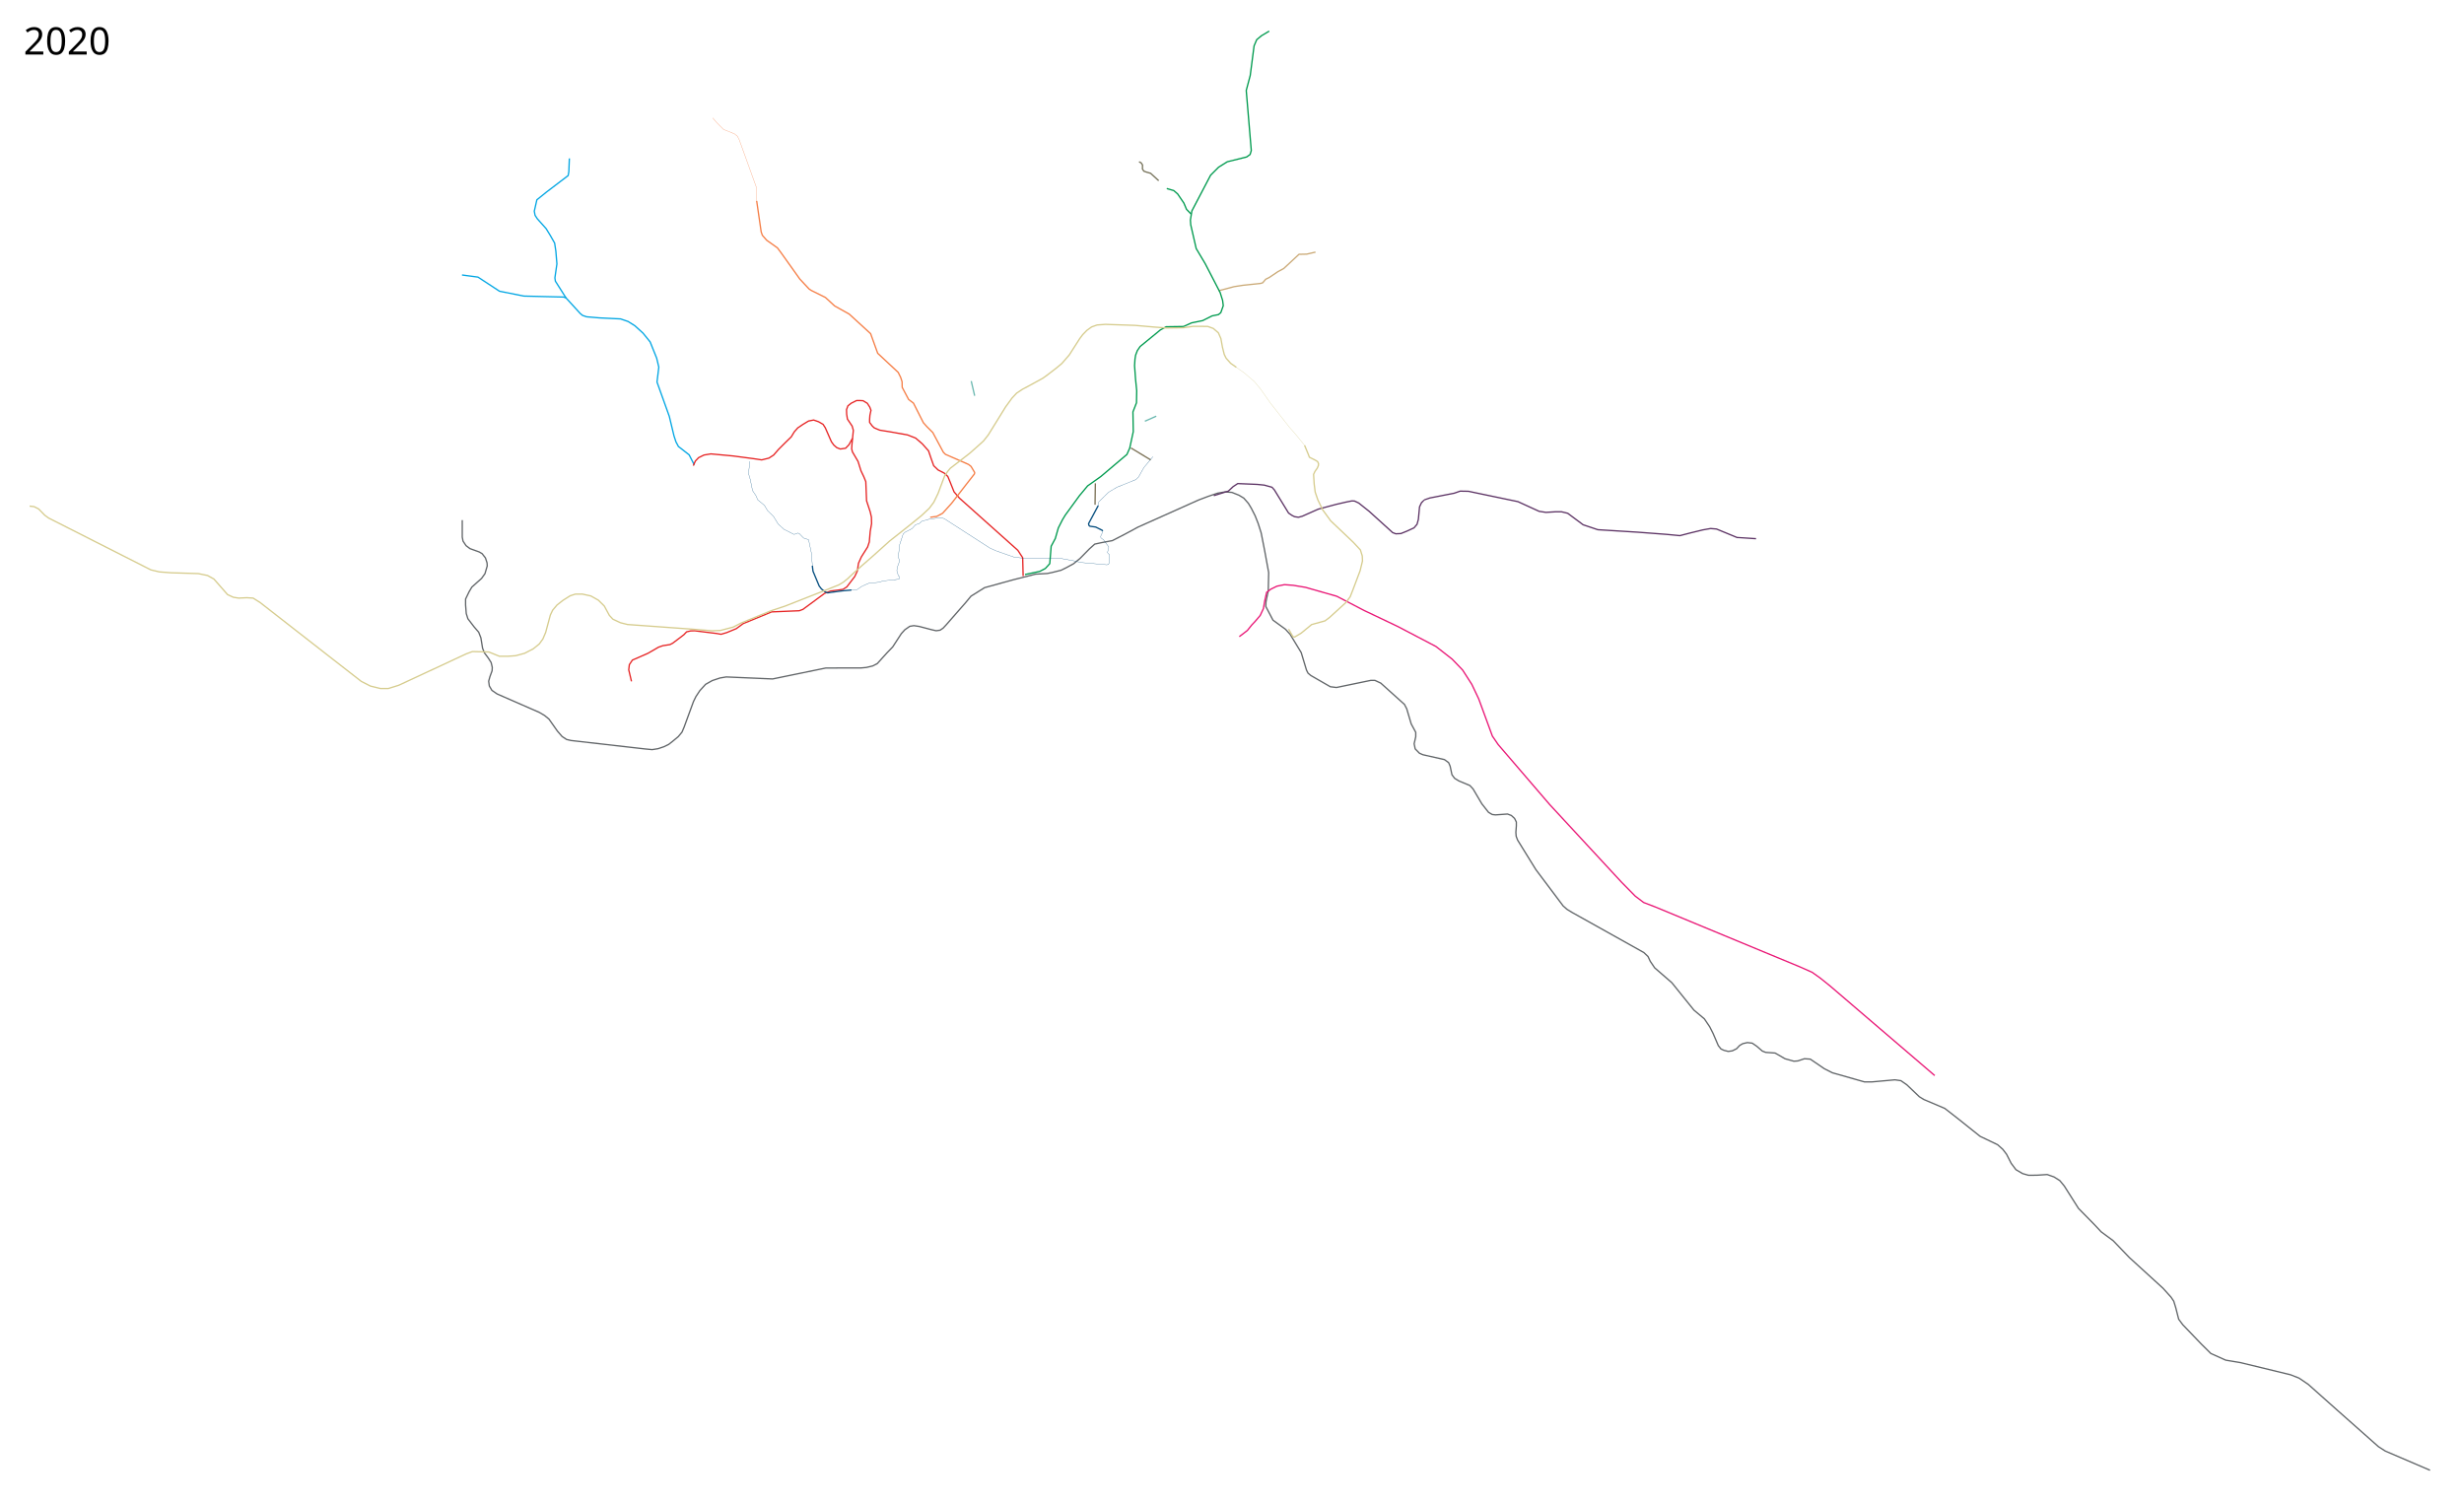
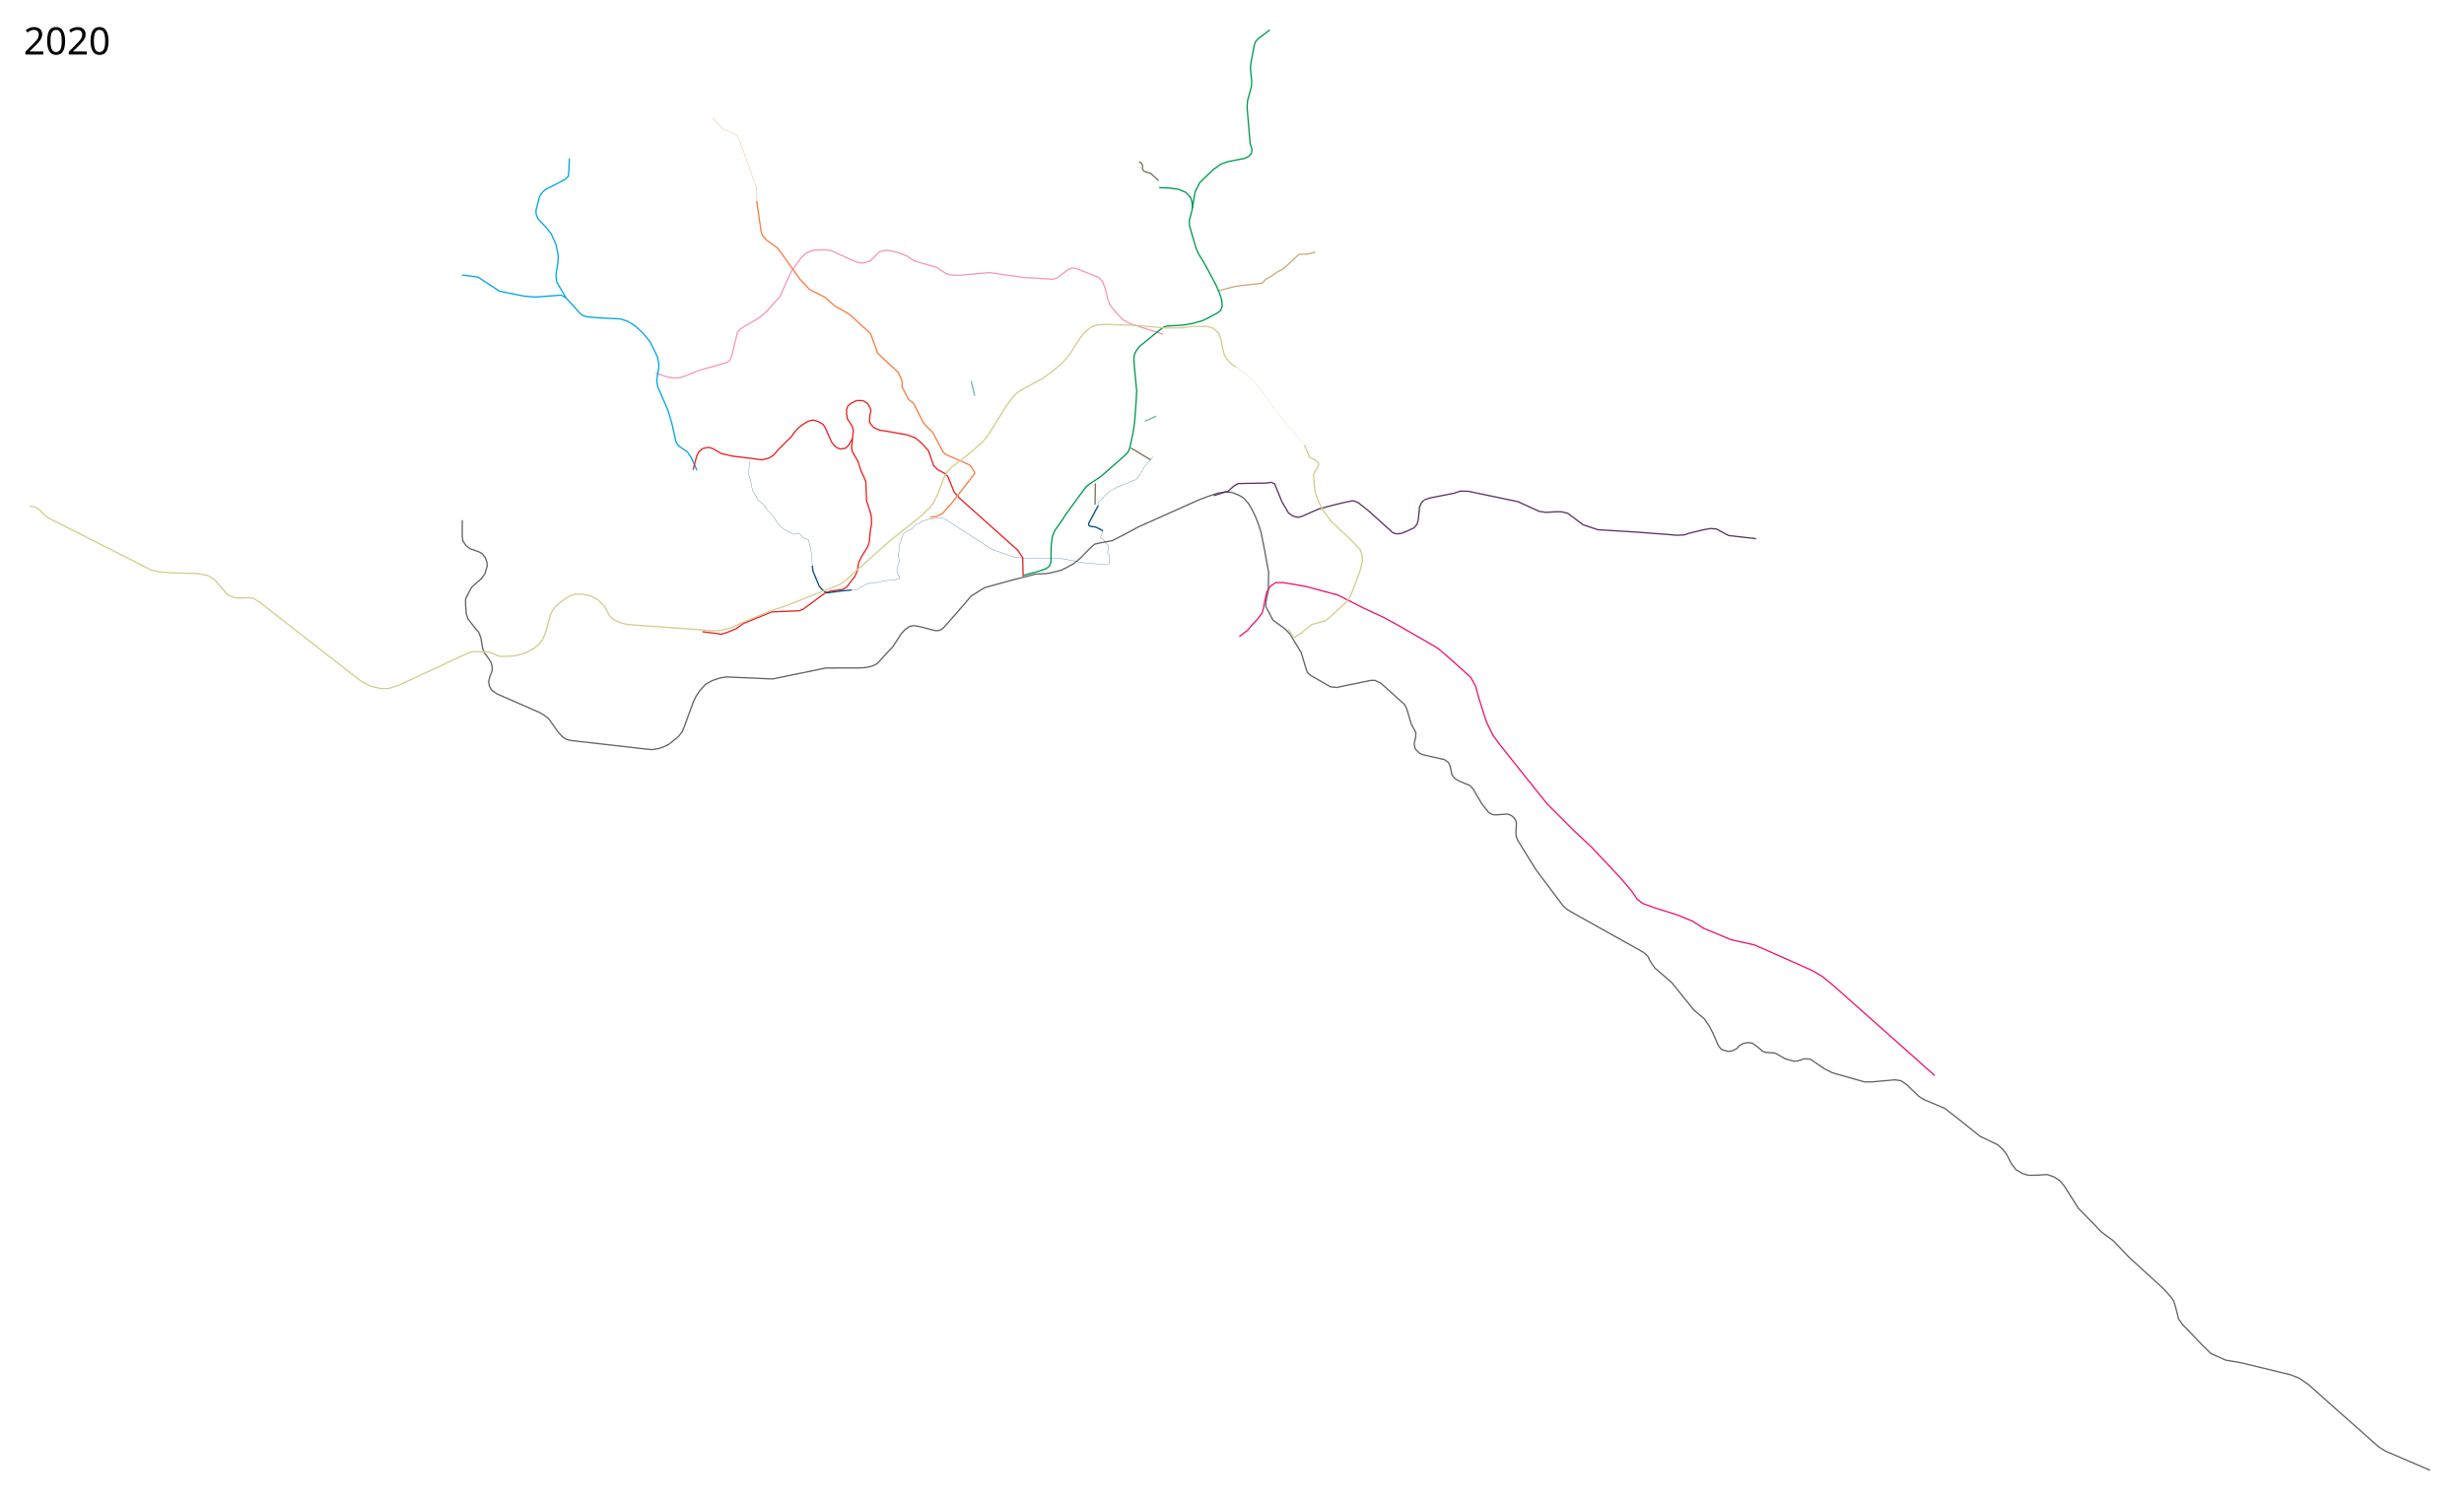
<svg xmlns="http://www.w3.org/2000/svg" width="9350" height="5700">
+   <path d="M2487.82 1416.141l48.457 15.465 24.253 3.08 21.192-2.195 20.017-6.63 51.855-20.63 104.441-29.432 10.865-7.857 7.546-17.216 22.244-90.218 9.974-10.968 14.266-10.142 57.64-33.253 29.1-25.011 24.738-27.605 26.405-30.22 25.435-57.31 16.544-36.532 36.892-50.624 20.532-19.101 23.8-9.814 42.874-2.317 24.974 2.927 98.581 43.878 18.919 3.93 14.478-1.94 20.76-7.968 20.256-20.611 12.841-12.215 11.387-3.688 19.197-2.42 38.595 8.71 35.172 13.631 24.84 16.692 20.622 7.042 49.153 13.662 19.69 6.327 32.909 22.32 16.041 4.924 28.134 2.199 31.354-2.557 90.347-8.018 32.564 4.813 98.283 13.757 89.817 5.387 21.067 1.32 15.706-5.623 41.441-31.888 12.14-4.617 15.523.401 88.313 35.162 14.104 15.825 10.015 25.993 8.932 38.868 9.674 24.645 20.808 26.146 27.764 28.835 24.471 13.255 57.582 19.44 70.901 22.029" opacity=".999" fill="none" stroke="#f499bb" stroke-width="5" stroke-linejoin="round" />
  <path d="M9221.133 5579.232l-169.787-72.817-26.315-16.943-155.008-137.343-111.028-98.772-34.967-23.792-32.083-12.617-189.974-46.142-56.235-9.372-56.236-25.234-36.769-36.409-69.933-72.817-15.5-20.908-11.176-43.979-7.57-24.513-10.454-15.5-30.28-33.525-127.611-116.436-61.282-63.805-45.781-33.886-28.478-30.28-57.678-58.759-53.711-84.713-16.943-20.548-22.35-14.058-25.594-9.013-38.211 2.524-32.444.36-22.71-6.488-25.234-14.78-18.024-24.152-17.664-34.607-14.419-18.745-19.466-17.303-66.329-31.722-85.434-68.131-48.665-37.851-79.667-33.885-16.942-10.454-47.584-45.421-22.35-15.5-22.71-3.245-87.958 7.93h-27.396l-121.843-34.606-30.641-15.5-53.352-36.41-22.35-1.441-24.873 8.29-15.14 1.082-33.525-9.372-37.49-21.63-36.048-2.522-12.617-5.047-21.269-18.385-16.942-11.535-18.385-2.163-17.303 3.965-11.896 6.85-11.896 12.616-16.222 7.93-15.5 2.164-16.582-4.326-10.815-5.047-10.093-12.617-19.827-46.141-12.977-25.595-20.187-29.92-39.653-33.164-83.632-103.819-65.247-56.596-16.583-24.512-8.651-18.385-15.861-15.14-272.885-152.484-18.745-11.536-14.42-12.616-103.458-137.705-69.573-112.47-5.407-14.42-1.082-14.78 1.803-24.512v-14.78l-6.85-13.698-12.256-11.175-14.42-5.407-45.78 3.244-12.257-1.442-14.059-8.29-25.233-32.084-33.165-56.235-12.256-13.338-41.456-17.303-16.582-10.093-10.093-13.699-6.85-32.443-5.767-13.338-15.861-11.535-81.47-18.385-13.337-5.768-16.222-16.582-3.965-19.466 6.128-26.676v-16.582l-17.303-32.083-16.943-57.316-8.651-16.583-89.76-80.748-22.35-10.454h-15.501l-130.495 27.037-23.07-2.884-73.9-42.537-10.814-9.012-5.767-11.536-20.187-66.689-41.816-68.852-17.664-19.466-47.584-34.606-27.036-51.55.36-16.942 3.393-17.028 5.391-25.076 1.63-69.68-15.233-83.252-13.29-67.517-11.41-35.86-11.41-28.93-14.67-28.932-11.001-18.337-17.522-19.967-18.337-11.002-26.487-10.594-26.079-2.038-28.524 4.89-35.858 12.225-36.674 13.854-229.414 102.686-52.158 28.117-45.184 23.211-42.206 7.852-24.528 5.313-19.857 17.694-36.11 36.8-24.448 19.966-26.894 14.67-20.782 10.187-34.229 8.557-17.93 3.667-44.415 2.445-83.942 21.19-109.614 30.153-51.343 32.192-22.004 26.486-24.042 27.302-48.083 55.01-11.817 12.632-11.41 7.742-15.077 2.038-16.299-3.668-48.083-12.632-19.996-2.966-15.5 2.523-18.746 12.978-13.338 14.78-32.804 50.467-21.629 22.35-36.769 40.734-17.303 9.012-24.152 5.768-19.106 1.802-134.82.36-201.87 41.456-175.915-7.57-23.792 3.965-29.2 9.733-25.593 14.42-21.63 23.792-14.78 22.35-9.372 19.105-35.687 97.33-7.931 18.745-14.059 16.943-21.629 18.024-14.78 11.535-17.663 8.652-22.35 7.57-22.71 3.605-26.676-2.523-281.176-32.083-16.943-3.966-16.942-11.175-18.025-20.908-31.722-45.06-16.582-13.698-20.187-11.896-108.866-47.584-51.188-22.35-19.827-13.698-9.733-16.582-2.523-18.024 4.686-16.943 8.291-22.71.721-12.978-4.326-18.384-10.814-16.943-14.78-19.826-6.849-17.303-6.489-39.654-8.29-21.268-17.664-20.547-23.432-30.641-6.128-19.827-2.523-32.083v-22.71l13.338-27.757 10.454-17.664 20.547-18.385 16.222-14.419 12.977-18.024 8.652-29.56-.721-11.535-6.129-18.745-12.616-16.222-11.175-6.488-34.967-12.617-14.78-11.175-11.535-17.303-2.884-15.14v-64.527" fill="none" stroke="#616568" stroke-width="5" stroke-linejoin="round" />
-   <path d="M4702.688 2415.91l30.656-23.493 16.738-20.86 12.6-13.353 19.293-22.616 12.257-26.078 4.89-28.932 7.334-33.006 15.892-11.817 23.227-11.41 28.524-5.704 33.006 2.444 46.86 7.743 118.579 33.82 104.316 54.197 127.543 60.715 144.657 75.792 61.53 48.083 39.527 41.156 35.044 54.603 26.079 55.01 51.75 140.99 22.004 32.192 195.593 227.784 273.015 295.02 51.751 52.565 31.784 24.042 43.6 16.707 548.884 227.377 46.86 20.781 31.377 22.412 37.13 29.849 396.623 339.526" fill="none" stroke="#e91675" stroke-width="5" stroke-linejoin="round" />
+   <path d="M4702.688 2415.91l30.656-23.493 19.483-22.87 16.769-17.8 19.311-24.8 5.325-17.437 4.89-27.34 7.334-34.598 14.38-23.508 20.135-13.159 25.907-.354 36.964 5.905 50.162 8.757 121.814 32.5 99.503 50.35 77.067 35.6 44.799 24.679 147.986 85.01 15.67 10.45 41.338 35.607 47.936 43.182 31.031 28.3 17.904 32.273 12.427 45.502 28.693 89.777 25.234 51.804 24.673 34.04 153.567 192.35 27.207 33.813 97.662 97.806 69.93 65.622 110.812 117.611 42.765 50.543 21.221 30.917 20.906 15.652 39.9 14.81 92.626 29.168 55.344 22.737 42.566 27.38 104.53 43.281 89.278 20.017 172.089 76.233 47.524 21.436 36.783 21.576 38.622 31.357 388.2 344.853" fill="none" stroke="#e91675" stroke-width="5" stroke-linejoin="round" />
  <path d="M4991.862 956.659l-33.414 7.742-18.337.407h-10.594l-58.27 54.196-22.005 11.817-32.599 22.004-13.854 6.927-11.41 13.448-8.557 2.444-66.013 6.928-34.228 5.297-58.27 15.484" fill="none" stroke="#cbaa77" stroke-width="5" stroke-linejoin="round" />
-   <path d="M4816.236 118.054l-29.448 17.553-18.087 15.077-9.952 23.572-14.551 112.078-15.164 57.06 19.152 227.784-4.483 15.077-13.04 9.372-73.754 18.337-32.599 20.374-30.561 30.561-70.903 135.285-5.704 34.637 1.222 17.929 20.782 90.462 34.229 57.455 56.64 109.614 9.372 29.746 2.445 19.967-9.372 26.486-8.965 7.335-24.041 4.89-35.86 17.93-41.97 8.556L4491 1239l-66 1-21.954 12.085-76.608 62.753-10.594 15.485-6.52 17.114-2.445 15.077-1.63 25.264 3.668 50.12 4.482 44.824-.815 45.638-13.447 34.637 1.222 74.977-13.51 62.58-10.625 23.917-99.256 84.007-49.79 35.276-30.969 37.081-53.788 73.755-10.594 17.522-15.892 31.376-11.41 39.934-15.688 29.338-5.344 66.092-16.832 18.447-21.393 11.08-55.733 11.723" fill="none" stroke="#009a4e" stroke-width="5" stroke-linejoin="round" />
-   <path d="M4427.495 715.427l26.486 7.743 14.67 12.632 23.634 34.636 10.187 24.042 17.522 17.929" fill="none" stroke="#009a4e" stroke-width="5" stroke-linejoin="round" />
-   <path d="M2396.237 2585.56l-10.373-43.797 2.305-19.594 11.526-17.288 59.356-25.932 39.763-23.05 16.711-5.763 26.509-4.034 10.373-5.187 42.644-32.27 10.373-10.95 14.983-3.458 15.56-.576 84.135 10.373 16.135 2.881 21.322-6.339 36.305-14.983 25.933-19.017L2928 2322l105.017-4.407 13.83-5.186 81.831-60.509 23.05-9.22 28.238-3.458 19.017-2.881 14.407-9.22 29.966-39.187 9.796-20.746 4.61-29.966 10.95-24.203 23.627-37.458 6.339-19.017 3.458-39.762 5.186-29.966-.576-24.204-4.61-20.17-13.83-42.067-2.882-72.61-7.492-18.441-10.949-23.05-10.95-35.153-21.321-36.305-2.882-11.526 1.153-18.44 5.186-51.865-4.61-16.136-17.864-26.508-2.881-18.44-.577-17.289 5.187-14.407 12.101-9.796 20.746-10.373h14.407l10.373.576 16.135 9.797 9.22 14.407 4.611 12.101-4.034 19.017-1.153 14.983v12.102l10.373 13.83 7.492 6.916 20.746 8.644 36.305 5.762 68.576 12.102 31.119 12.102 25.356 21.898 23.627 26.509 10.949 32.27 8.644 24.204 16.712 16.136 23.627 12.101 13.254 12.678 7.492 17.865 16.135 40.339 20.17 23.627 221.864 198.237 18.44 28.238 1.73 69.728" fill="none" stroke="#e62424" stroke-width="5" stroke-linejoin="round" />
-   <path d="M2634.46 1763.864l-19.373-37.813-40.725-31.72-9.299-17.33-7.47-22.696-17.864-74.339-46.678-130.237 6.915-56.475-8.068-34-24.78-61.66-27.084-33.425-31.119-28.237-25.932-16.135-28.23-9.65-80.487-3.887-48.268-4.147-15.441-5.218-9.1-7.64-53.73-58.899-9.013-3.128-150.477-3.669-92.78-18.44-81.83-53.594-60.508-8.067" fill="none" stroke="#02a6e3" stroke-width="5" stroke-linejoin="round" />
-   <path d="M2147.727 1130.356l-40.293-63.485-1.787-12.442 7.641-53.04-4.034-48.406-4.61-30.542-16.712-29.39-15.56-25.356-33.423-37.458-8.644-13.254-2.881-15.56 9.796-43.22 37.179-29.968 81.505-61.96 2.643-14.898 1.998-50.226" fill="none" stroke="#02a6e3" stroke-width="5" stroke-linejoin="round" />
+   <path d="M4818.322 113.163l-28.268 22.04-16 11.598-10.139 12.088-5.166 15.367-13.428 74.222.215 18.128 4.268 39.103-.718 21.053-14.865 54.221-1.957 25.773 11.487 137.661 7.281 24.147-2.033 12.938-9.644 11.307-15.287 7.972-67.159 13.183-24.464 9.278-29.617 21.047-50.588 49.317-17.166 34.108-12.228 72.47-9.652 34.637.22 21.53 25.732 86.86 9.507 21.159 23.014 37.406 40.723 75.976 15.79 35.97 8.078 26.085 1.671 22.014-6.233 16.895-11.574 8.232-20.668 11.757-35.86 17.93-36.776 10.42-35.298 6.552-64.039 3.606-11.541 3.862-16.21 11.956-73.585 59.836-13.411 16.183-8.12 16.52-2.09 17.384 1.62 25.474 4.773 49.47 4.482 44.824-2.466 45.639-5.924 76.909-4.65 32.704-13.51 62.58-6.509 15.51-11.376 11.746-91.996 80.668-45.127 30.072-9.5 7.538-26.132 34.747-53.788 73.755-10.594 17.522-30.29 42.718-8.152 20.374-4.548 37.557-.797 59.04-5.151 15.591-12.002 9.907-28.959 10.42-60.098 15.94" fill="none" stroke="#009a4e" stroke-width="5" stroke-linejoin="round" />
+   <path d="M4398.747 711.794l40.237 2.118 32.866 4.338 28.386 11.885 18.048 20.482 4.129 12.463 3.453 26.552" fill="none" stroke="#009a4e" stroke-width="5" stroke-linejoin="round" />
+   <path d="M2665.491 2397.301l54.61 6.733 16.136 2.881 21.322-6.339 36.305-14.983 25.933-19.017L2928 2322l105.017-4.407 13.83-5.186 81.831-60.509 23.05-9.22 28.238-3.458 19.017-2.881 14.407-9.22 29.966-39.187 9.796-20.746 4.61-29.966 10.95-24.203 23.627-37.458 6.339-19.017 3.458-39.762 5.186-29.966-.576-24.204-4.61-20.17-13.83-42.067-2.882-72.61-7.492-18.441-10.949-23.05-10.95-35.153-21.321-36.305-2.882-11.526 1.153-18.44 5.186-51.865-4.61-16.136-17.864-26.508-2.881-18.44-.577-17.289 5.187-14.407 12.101-9.796 20.746-10.373h14.407l10.373.576 16.135 9.797 9.22 14.407 4.611 12.101-4.034 19.017-1.153 14.983v12.102l10.373 13.83 7.492 6.916 20.746 8.644 36.305 5.762 68.576 12.102 31.119 12.102 25.356 21.898 23.627 26.509 10.949 32.27 8.644 24.204 16.712 16.136 23.627 12.101 13.254 12.678 7.492 17.865 16.135 40.339 20.17 23.627 221.864 198.237 18.44 28.238 1.73 69.728" fill="none" stroke="#e62424" stroke-width="5" stroke-linejoin="round" />
+   <path d="M2644.812 1785.079l-20.05-45.545-15.709-24.109-33.46-22.953-10.53-15.471-15.592-70.469-15.166-50.386-37.965-87.175-4.408-24.681 8.034-51.036-.404-16.704-5.844-24.82-26.6-54.137-27.084-33.424-31.119-28.237-25.932-16.135-28.23-9.65-80.487-3.887-48.267-4.147-15.442-5.218-9.1-7.64-53.73-58.899-18.353-10.54-98.35 7.47-42.787-3.727-92.78-18.44-81.83-53.594-60.508-8.067" fill="none" stroke="#02a6e3" stroke-width="5" stroke-linejoin="round" />
+   <path d="M2147.727 1130.356l-34.403-58.869-3.242-18.645.71-19.637 5.955-33.03 1.794-29.276-8.881-43.287-17.152-38.835-17.488-22.634-33.464-35.872-7.043-17.454-.638-15.019 13.545-51.918 8.896-14.336 12.43-11.504 76.234-39.649 11.126-11.018 2.44-17.996 1.999-50.226" fill="none" stroke="#02a6e3" stroke-width="5" stroke-linejoin="round" />
  <path d="M4156.458 1834.102l-1.153 81.254M4291.305 1699.83l74.915 45.238" fill="none" stroke="#7b7156" stroke-width="5" stroke-linejoin="round" />
  <path d="M4344.368 1598.448l43.193-19.152M3685.464 1446.049l13.04 55.825" fill="none" stroke="#6bb8b0" stroke-width="5" stroke-linejoin="round" />
  <path d="M2704.285 447.498l17.114 19.56 24.45 24.448 11.002 4.075 30.561 12.632 11.002 8.965 6.52 12.632 64.79 179.701 1.63 57.048" fill="none" stroke="#f57e46" stroke-linejoin="round" />
  <path d="M2871.354 762.484l17.114 117.763 4.483 12.632 16.3 18.745 40.748 28.931 13.447 17.93 71.717 100.648 35.044 37.49 8.557 5.704 53.38 26.486 35.044 32.192 55.418 30.969 81.09 74.2 26.894 74.532 77.83 72.532 9.372 19.152 5.297 16.3.408 21.189 24.449 46.045 18.336 13.855 37.49 74.162 12.631 14.262 23.227 23.227 39.933 74.57 8.15 8.15 87.61 38.303 9.372 7.335 13.854 23.226-.815 5.298-33.414 42.786-53.38 68.865-34.229 37.896-22.412 11.817-24.449 3.26" fill="none" stroke="#f57e46" stroke-width="5" stroke-linejoin="round" />
  <path d="M3082.495 2146.762l2.549 20.902 23.45 56.078 8.667 11.216 14.274 11.215 9.177 3.569 13.254-2.04 42.314-5.607 34.666-3.059" fill="none" stroke="#054d7e" stroke-width="5" stroke-linejoin="round" />
  <path d="M3227.278 2238.016l25.49-1.02 16.313-11.215 16.314-7.647 12.235-5.098 22.43-2.039 15.805-1.53 15.294-5.097 57.607-6.118 4.078-2.04v-8.156l-4.078-3.569-5.608-19.372 3.059-15.804 7.647-20.901-1.53-4.079-3.568-10.706 5.098-46.391 13.255-40.784 7.137-6.627 26.51-13.765 13.254-14.784 14.274-4.588 9.687-8.667 27.019-7.647 43.843-6.118 13.764 3.57 173.332 111.645 23.45 10.706 69.843 24.47 40.274 4.078 47.921 1.02 85.646-1.02 50.47 9.177 28.55 6.627 97.37 8.667 6.628-1.02 2.04-4.078 2.039-32.627-7.647-8.157 4.909-21.62-20.203-27.83-9.177-6.118-1.776-5.59 8.46-18.712-.743-2.065" fill="none" stroke="#054d7e" stroke-width="1px" stroke-linejoin="round" />
  <path d="M4183.993 2015.377l-.995-2.768-25.338-12.669-21.921-3.058-3.569-3.06-1.53-6.627 36.819-68.609" fill="none" stroke="#054d7e" stroke-width="5" stroke-linejoin="round" />
  <path d="M4167.459 1918.586l2.436-14.488 36.706-36.196 31.607-18.862 71.882-29.058 10.196-9.687 20.392-36.195L4375 1733M3083.005 2148.802l-4.589-52.51-10.196-48.43-18.862-6.118-16.824-17.333-5.098-1.53-14.274 5.098-38.235-19.372-21.921-19.882-17.843-29.059-22.431-21.921-12.235-20.392-24.98-20.392-7.138-16.314-12.745-18.862-8.666-42.313-6.628-22.432 5.098-46.391" fill="none" stroke="#054d7e" stroke-width="1px" stroke-linejoin="round" />
-   <path d="M3234.711 1663.525l-13.254 24.203-12.678 13.254-20.17 2.882-13.254-5.186-11.081-9.509-9.088-12.48-3.047-6.715-20.425-46.602-8.533-13.198-17.1-9.84-18.562-6.45-19.394 3.813-21.278 12.811-19.593 13.254-13.255 14.983-11.525 19.017-24.203 23.627-24.78 24.78-17.83 20.657-18.053 11.648-27.229 6.665-29.091-4.394-79.127-10.44-84.802-7.897-26.075 4.323-20.392 10.023-12.3 12.8-7.669 17.621" fill="none" stroke="#e62424" stroke-width="5" stroke-linejoin="round" />
+   <path d="M3234.711 1663.525l-13.254 24.203-12.678 13.254-20.17 2.882-13.254-5.186-11.081-9.509-9.088-12.48-3.047-6.715-20.425-46.602-8.533-13.198-17.1-9.84-18.562-6.45-19.394 3.813-21.278 12.811-17.375 13.144-13.538 15.093-13.46 19.017-24.203 23.627-24.78 24.78-17.83 20.657-18.053 11.648-27.229 6.665-29.091-4.394-81.651-9.888-42.747-9.87-34.706-19.912-13.566-3.719-20.851 4.356-14.872 11.203-8.379 15.836-5.925 20.803-8.327 33.503" fill="none" stroke="#e62424" stroke-width="5" stroke-linejoin="round" />
  <path d="M4322.18 613.951l7.931 3.966 5.407 8.29-.36 15.141 5.407 8.291 10.454 3.605 15.14 4.326 30.641 28.117" fill="none" stroke="#76725a" stroke-width="5" stroke-linejoin="round" />
-   <path d="M4605.88 1880.866l55.334-17.303 17.844-16.762 17.664-11.716 73.358 3.064 27.216 2.704 29.38 8.11 9.011 9.914 54.073 88.138 12.977 8.832 9.733 4.866 14.78 2.163 14.6-3.965 60.56-26.856 67.41-18.024 37.31-8.652 22.35-4.506 10.274.36 16.042 7.57 39.472 31.363 89.4 80.928 11.896 4.506 19.286-.901 22.89-9.193 26.856-12.436 11.536-13.518 5.046-18.565 4.506-47.764 7.21-15.32s10.634-11.176 11.355-11.176c.721 0 20.548-7.029 20.548-7.029l92.283-18.024 22.71-7.93 31.182.54 46.322 9.733 141.67 29.56 80.567 36.769 25.775 3.965 34.967-2.163h24.512l23.071 5.588 58.579 43.618 55.874 18.745 150.682 9.373 109.767 8.29 50.828 4.867 36.769-9.552 50.107-12.257 29.56-5.227 22.35 1.802 78.224 32.264 71.916 4.506" fill="none" stroke="#5d3465" stroke-width="5" stroke-linejoin="round" />
+   <path d="M4605.88 1880.866l55.334-17.303 17.844-16.762 17.664-11.716 72.369-1.472 35.176-.318 19.5-2.982 12.87 5.163 27.538 67.991 25.585 43.548 12.977 8.832 9.733 4.866 14.78 2.163 14.6-3.965 60.56-26.856 67.41-18.024 37.31-8.652 22.35-4.506 10.274.36 16.042 7.57 39.472 31.363 89.4 80.928 11.896 4.506 19.286-.901 22.89-9.193 26.856-12.436 11.536-13.518 5.046-18.565 4.506-47.764 7.21-15.32s10.634-11.176 11.355-11.176c.721 0 20.548-7.029 20.548-7.029l92.283-18.024 22.71-7.93 31.182.54 46.322 9.733 141.67 29.56 80.567 36.769 25.775 3.965 34.967-2.163h24.512l23.071 5.588 58.579 43.618 55.874 18.745 150.682 9.373 109.767 8.29 39.897 3.5 27.374-1.621 20.326-6.564 50.107-12.257 29.56-5.227 22.35 1.803 46.281 24.846 103.86 11.923" fill="none" stroke="#5d3465" stroke-width="5" stroke-linejoin="round" />
  <text x="89.453" y="206.961" style="line-height:125%;-inkscape-font-specification:Sans" font-weight="400" font-size="144px" font-family="Sans" letter-spacing="0" word-spacing="0">
    <tspan x="89.453" y="206.961">2020</tspan>
  </text>
  <path d="M4889.731 2387.388l16.314 28.549 6.372 1.53 24.98-14.785 39.765-32.627 50.725-14.02 17.588-13.254 61.43-56.078 16.57-22.177 10.705-27.274 27.02-71.627 8.92-36.96-.764-18.862-7.137-22.941-26.765-28.804-85.9-81.568-30.843-42.313-18.098-37.725-9.941-29.059-3.824-30.588-2.294-36.705 5.098-10.96 9.176-13 4.079-9.942.51-6.882-3.57-7.647-8.156-5.098-22.94-11.47-5.099-13.255-13.254-31.863" fill="none" stroke="#d6cc8e" stroke-width="5" stroke-linejoin="round" />
  <path d="M4950.398 1689.983l-32.373-40.019-24.47-27.784-72.646-92.528-38.235-54.294-22.686-27.274-37.98-32.627-30.333-21.412" fill="none" stroke="#d6cc8e" stroke-linejoin="round" />
  <path d="M4691.675 1394.045l-21.667-15.294-17.333-19.372-7.137-14.53-6.882-27.783-5.863-32.373-9.431-21.666-19.284-16.609-21.088-7.75-55.154-.36-37.296 5.407-63.819.944-50.107-3.828-69.328-6.098-112.665-3.823-31.608 2.294-20.646 7.392-18.098 13-16.059 16.568-11.216 15.04-39.509 61.685-28.039 32.372-21.157 17.588-33.901 26-17.333 12.49-57.863 31.607-18.862 9.941-22.686 15.04-17.588 18.862-24.216 33.392-65.764 106.293-17.843 22.686-23.96 21.666-28.549 25.235-73.92 57.098-8.922 10.706-11.98 17.078-8.667 23.196-16.823 44.862-16.059 32.882-16.823 22.686-29.314 27.53-27.529 22.43-34.666 27.784-59.392 46.902-62.45 56.078-46.392 40.529-34.666 31.352-16.059 15.294-16.313 13-17.079 10.196-22.43 8.922-50.726 20.137-130.253 51.235-53.784 17.842-112.666 46.137-30.43 15.657-49.025 12.977-31.362 1.082-70.654-5.768-250.175-18.024-27.036-6.85-28.478-13.337-13.338-14.42-19.241-35.551-22.432-22.177-28.548-16.058-32.627-7.137-26.51.254-19.627 6.373-26.51 16.823-22.94 17.843-16.824 19.882-8.667 18.353-17.843 66.274-10.705 24.98-13.765 18.863-22.94 18.352-32.628 16.824-34.156 9.176-30.079 2.04h-31.097l-40.274-16.314-62.196-1.53-23.45 8.667-256.43 119.293-39.254 12.235h-30.078l-37.792-9.266-34.606-17.663-105.621-82.19-278.653-217.371-26.315-16.582-24.152-1.442-30.641 1.442-20.548-3.244-21.629-10.094-51.91-59.12-24.151-13.337-34.967-7.21-106.342-3.244-41.456-3.244-32.083-7.57-388.24-196.824-14.418-10.454-23.071-23.791-17.142-8.816-17.284-2.18" fill="none" stroke="#d6cc8e" stroke-width="5" stroke-linejoin="round" />
  <text x="-1610.547" y="8997.961" style="line-height:125%;-inkscape-font-specification:Sans" font-weight="400" font-size="144px" font-family="Sans" letter-spacing="0" word-spacing="0" />
</svg>
